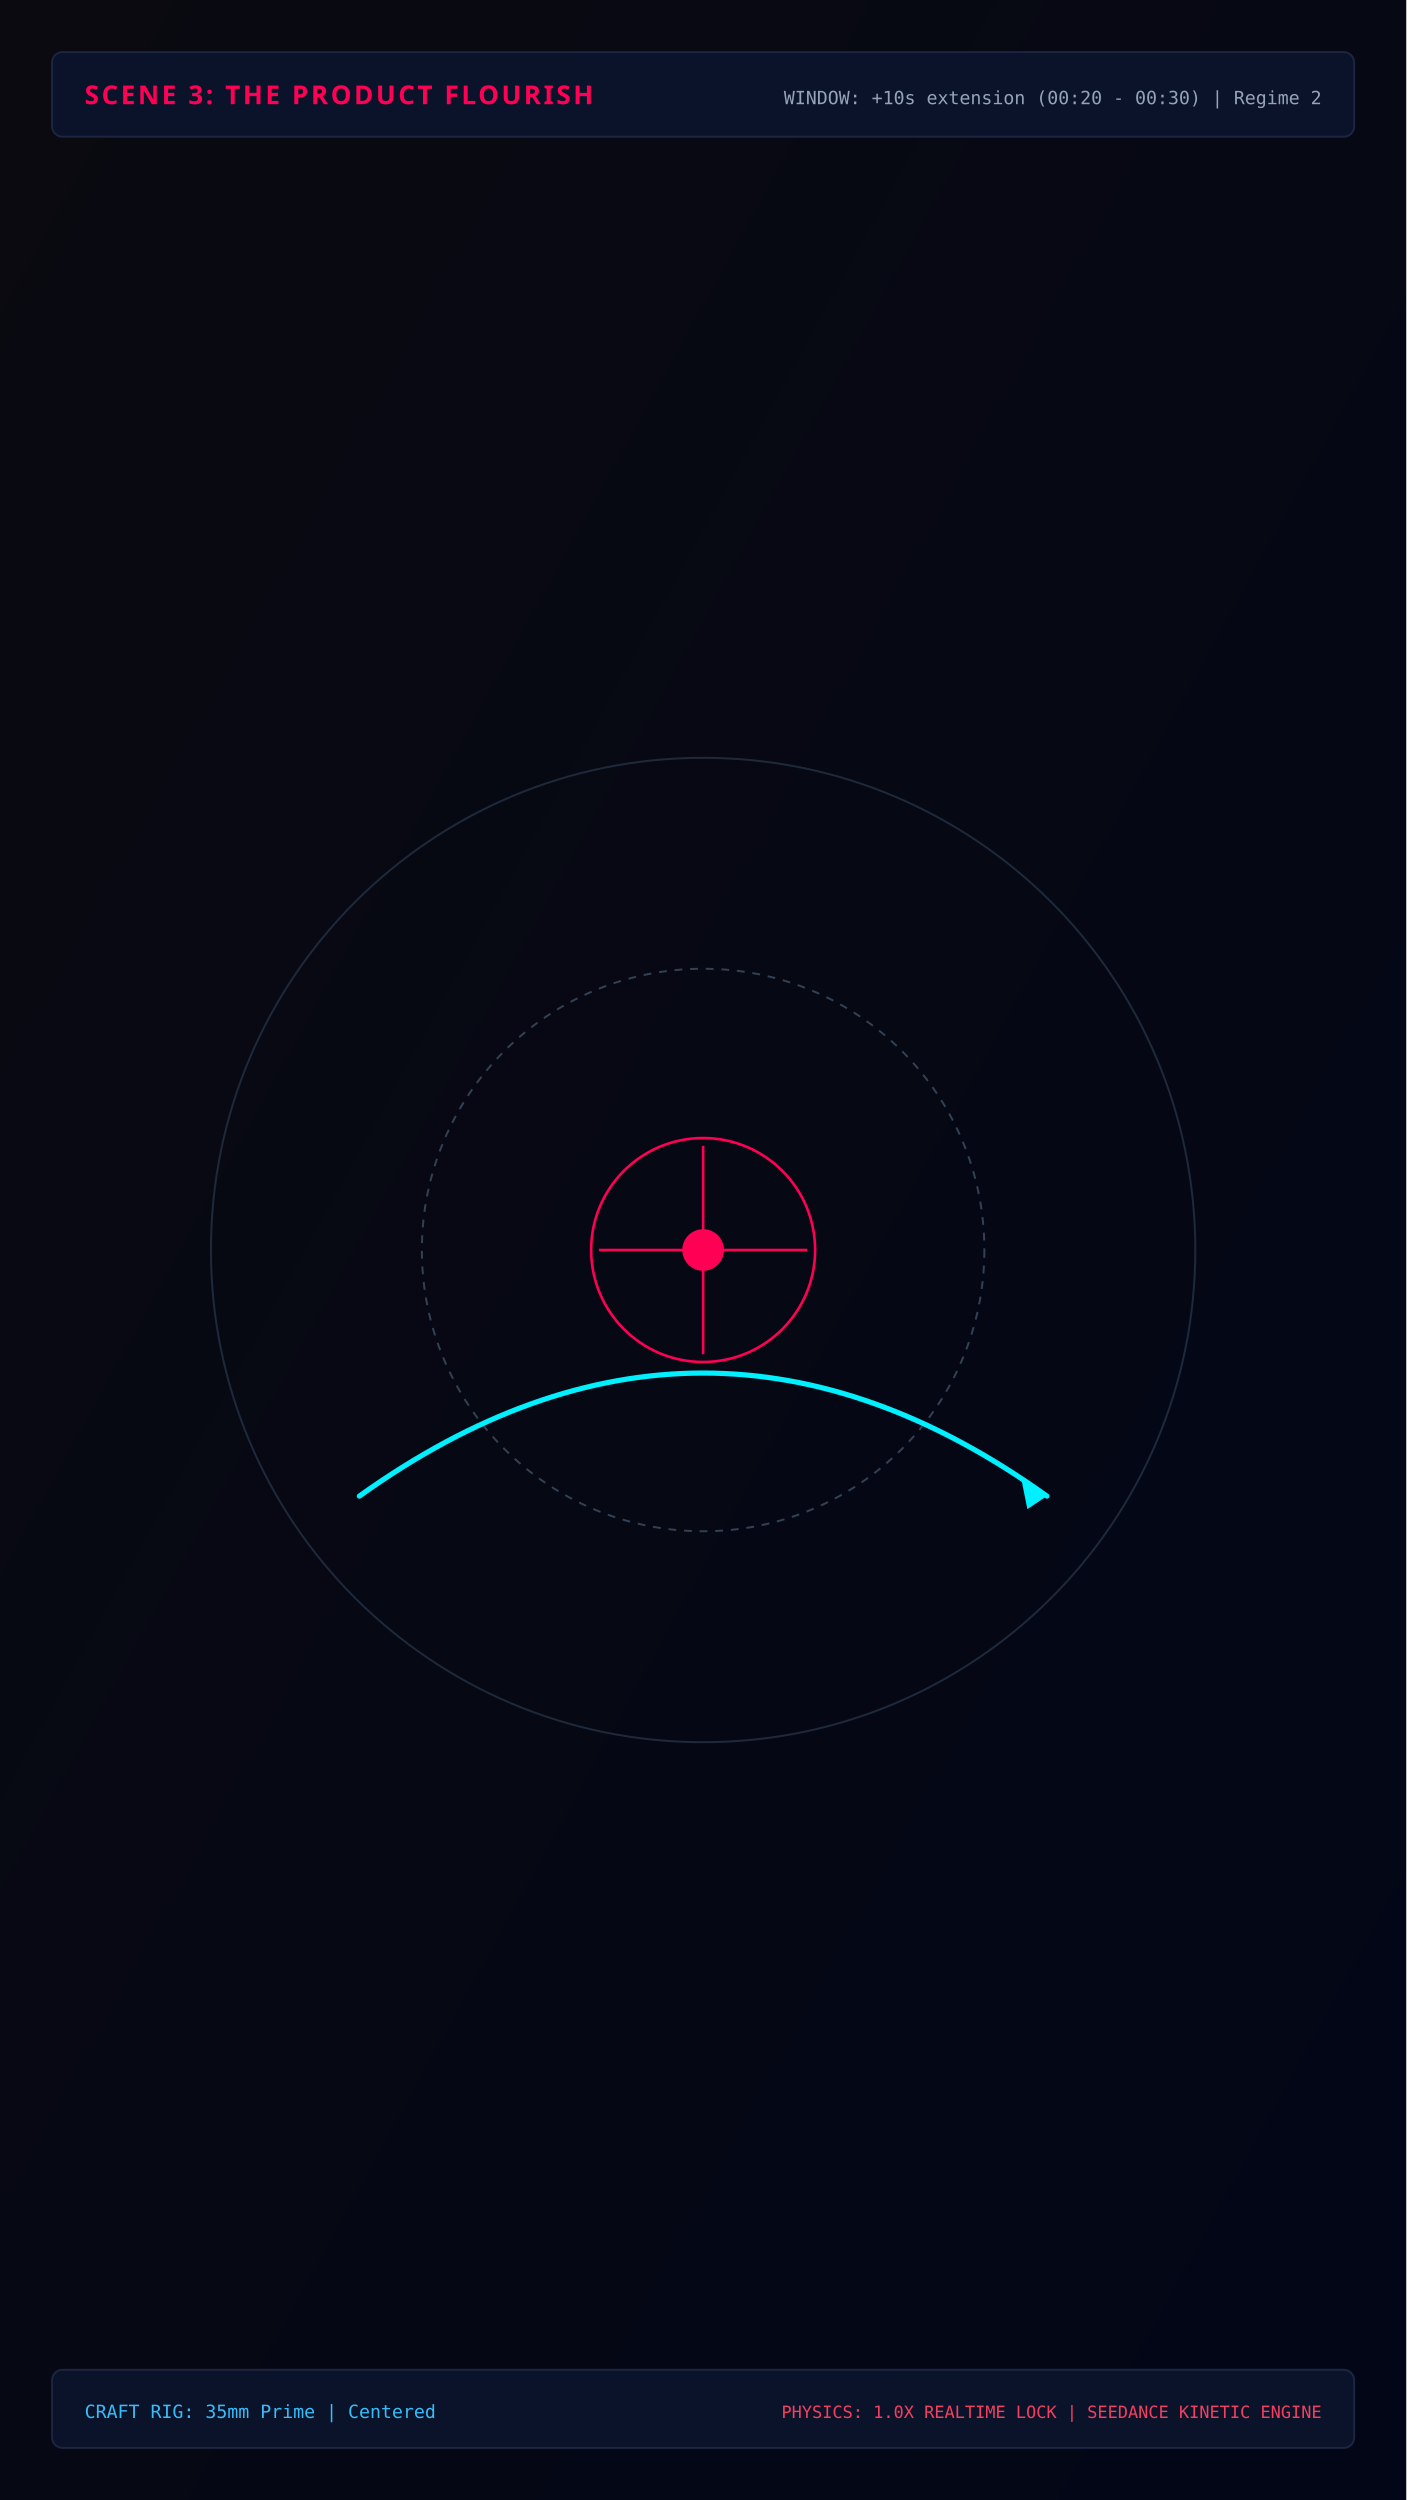
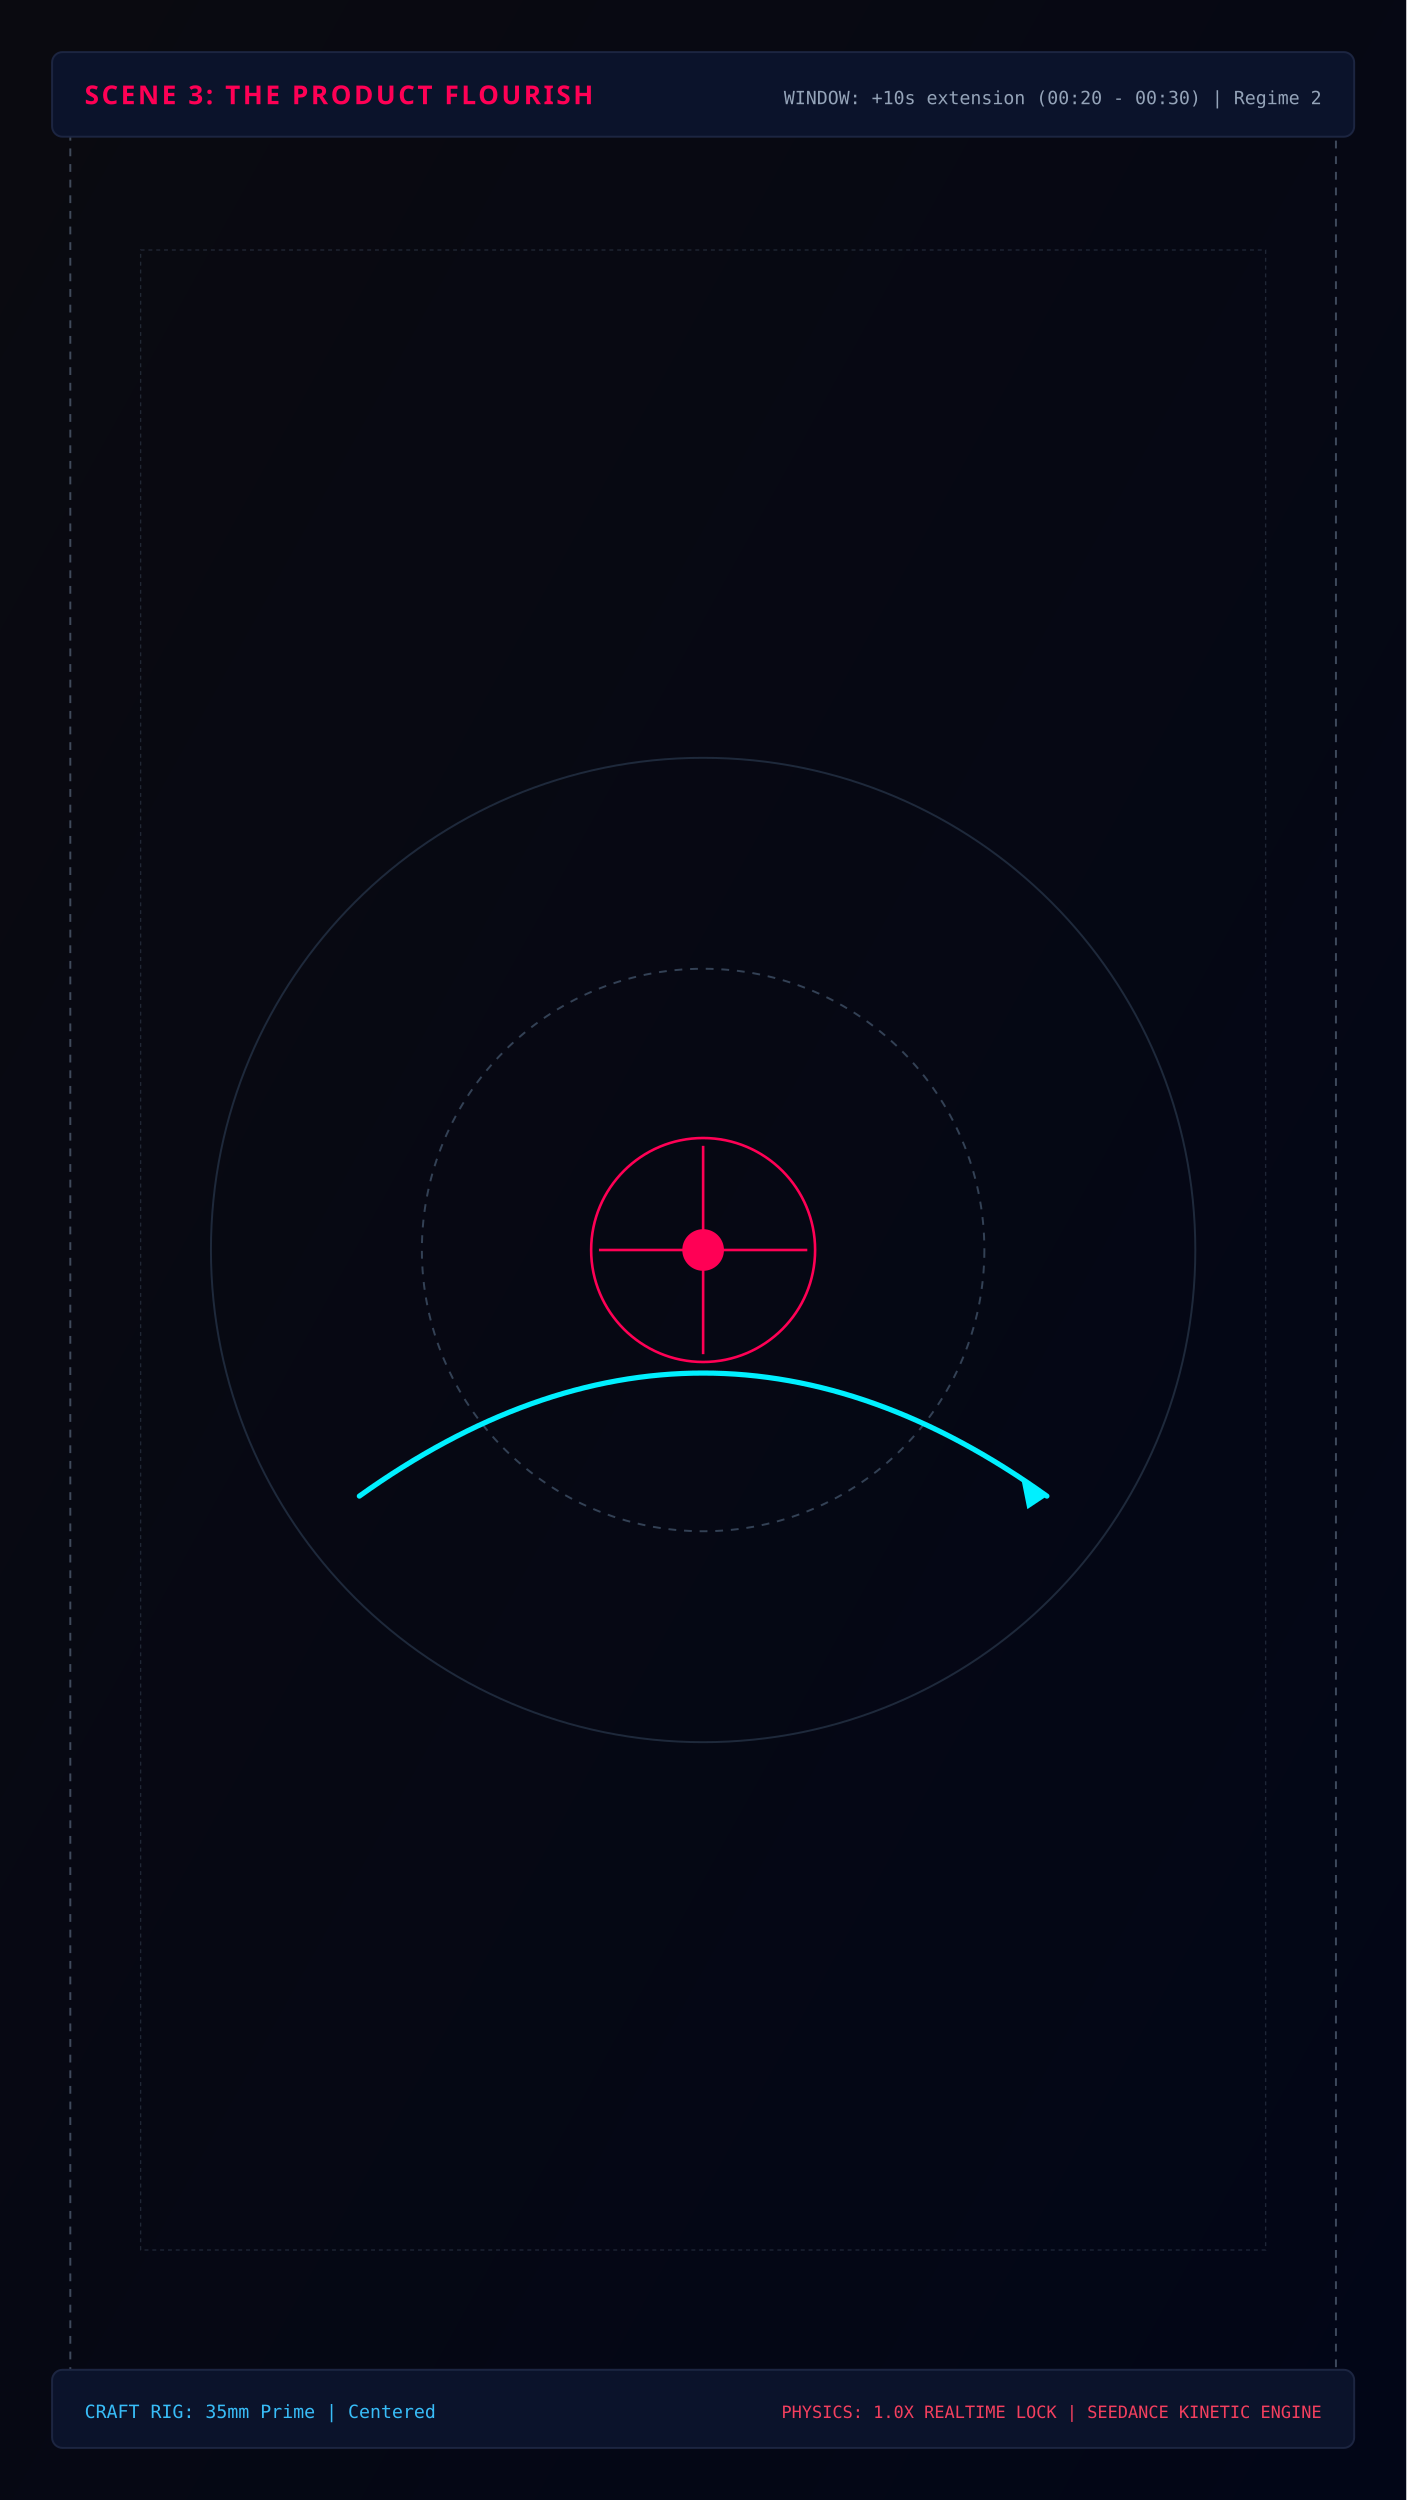
<svg xmlns="http://www.w3.org/2000/svg" viewBox="0 0 1080 1920" width="100%" height="100%">
  <defs>
    <linearGradient id="sceneGrad" x1="0%" y1="0%" x2="100%" y2="100%">
      <stop offset="0%" stop-color="#0A0A10" />
      <stop offset="100%" stop-color="#020617" />
    </linearGradient>
  </defs>
  <rect width="1080" height="1920" fill="url(#sceneGrad)" />
+   <rect class="safe-guide-action" x="54" y="96" width="972" height="1728" fill="none" stroke="#64748B" stroke-width="1.5" stroke-dasharray="6,6" opacity="0.6" />
+   <rect class="safe-guide-title" x="108" y="192" width="864" height="1536" fill="none" stroke="#475569" stroke-width="1" stroke-dasharray="3,3" opacity="0.4" />
  <circle cx="540" cy="960" r="378" fill="none" stroke="#1E293B" stroke-width="1.5" />
  <circle cx="540" cy="960" r="216" fill="none" stroke="#334155" stroke-width="1.5" stroke-dasharray="6,6" />
  <circle cx="540" cy="960" r="86" fill="none" stroke="#FF0055" stroke-width="2" />
  <path d="M 276 1149 Q 540 960 804 1149" fill="none" stroke="#00F0FF" stroke-width="4" stroke-linecap="round" />
  <polygon points="804,1149 784,1134 789,1159" fill="#00F0FF" />
  <circle cx="540" cy="960" r="16" fill="#FF0055" />
  <line x1="540" y1="880" x2="540" y2="1040" stroke="#FF0055" stroke-width="2" />
  <line x1="460" y1="960" x2="620" y2="960" stroke="#FF0055" stroke-width="2" />
  <rect x="40" y="40" width="1000" height="65" rx="8" fill="#0B132B" stroke="#1C2541" stroke-width="1.5" />
  <text x="65" y="80" font-family="'Space Grotesk', sans-serif" font-size="20" font-weight="700" fill="#FF0055" letter-spacing="2">
    SCENE 3: THE PRODUCT FLOURISH
  </text>
  <text x="1015" y="80" font-family="'JetBrains Mono', monospace" font-size="14" fill="#94A3B8" text-anchor="end">
    WINDOW: +10s extension (00:20 - 00:30) | Regime 2
  </text>
  <rect x="40" y="1820" width="1000" height="60" rx="8" fill="#0B132B" stroke="#1C2541" stroke-width="1.5" />
  <text x="65" y="1857" font-family="'JetBrains Mono', monospace" font-size="14" fill="#38BDF8">
    CRAFT RIG: 35mm Prime | Centered
  </text>
  <text x="1015" y="1857" font-family="'JetBrains Mono', monospace" font-size="13" fill="#F43F5E" text-anchor="end">
    PHYSICS: 1.0X REALTIME LOCK | SEEDANCE KINETIC ENGINE
  </text>
</svg>
